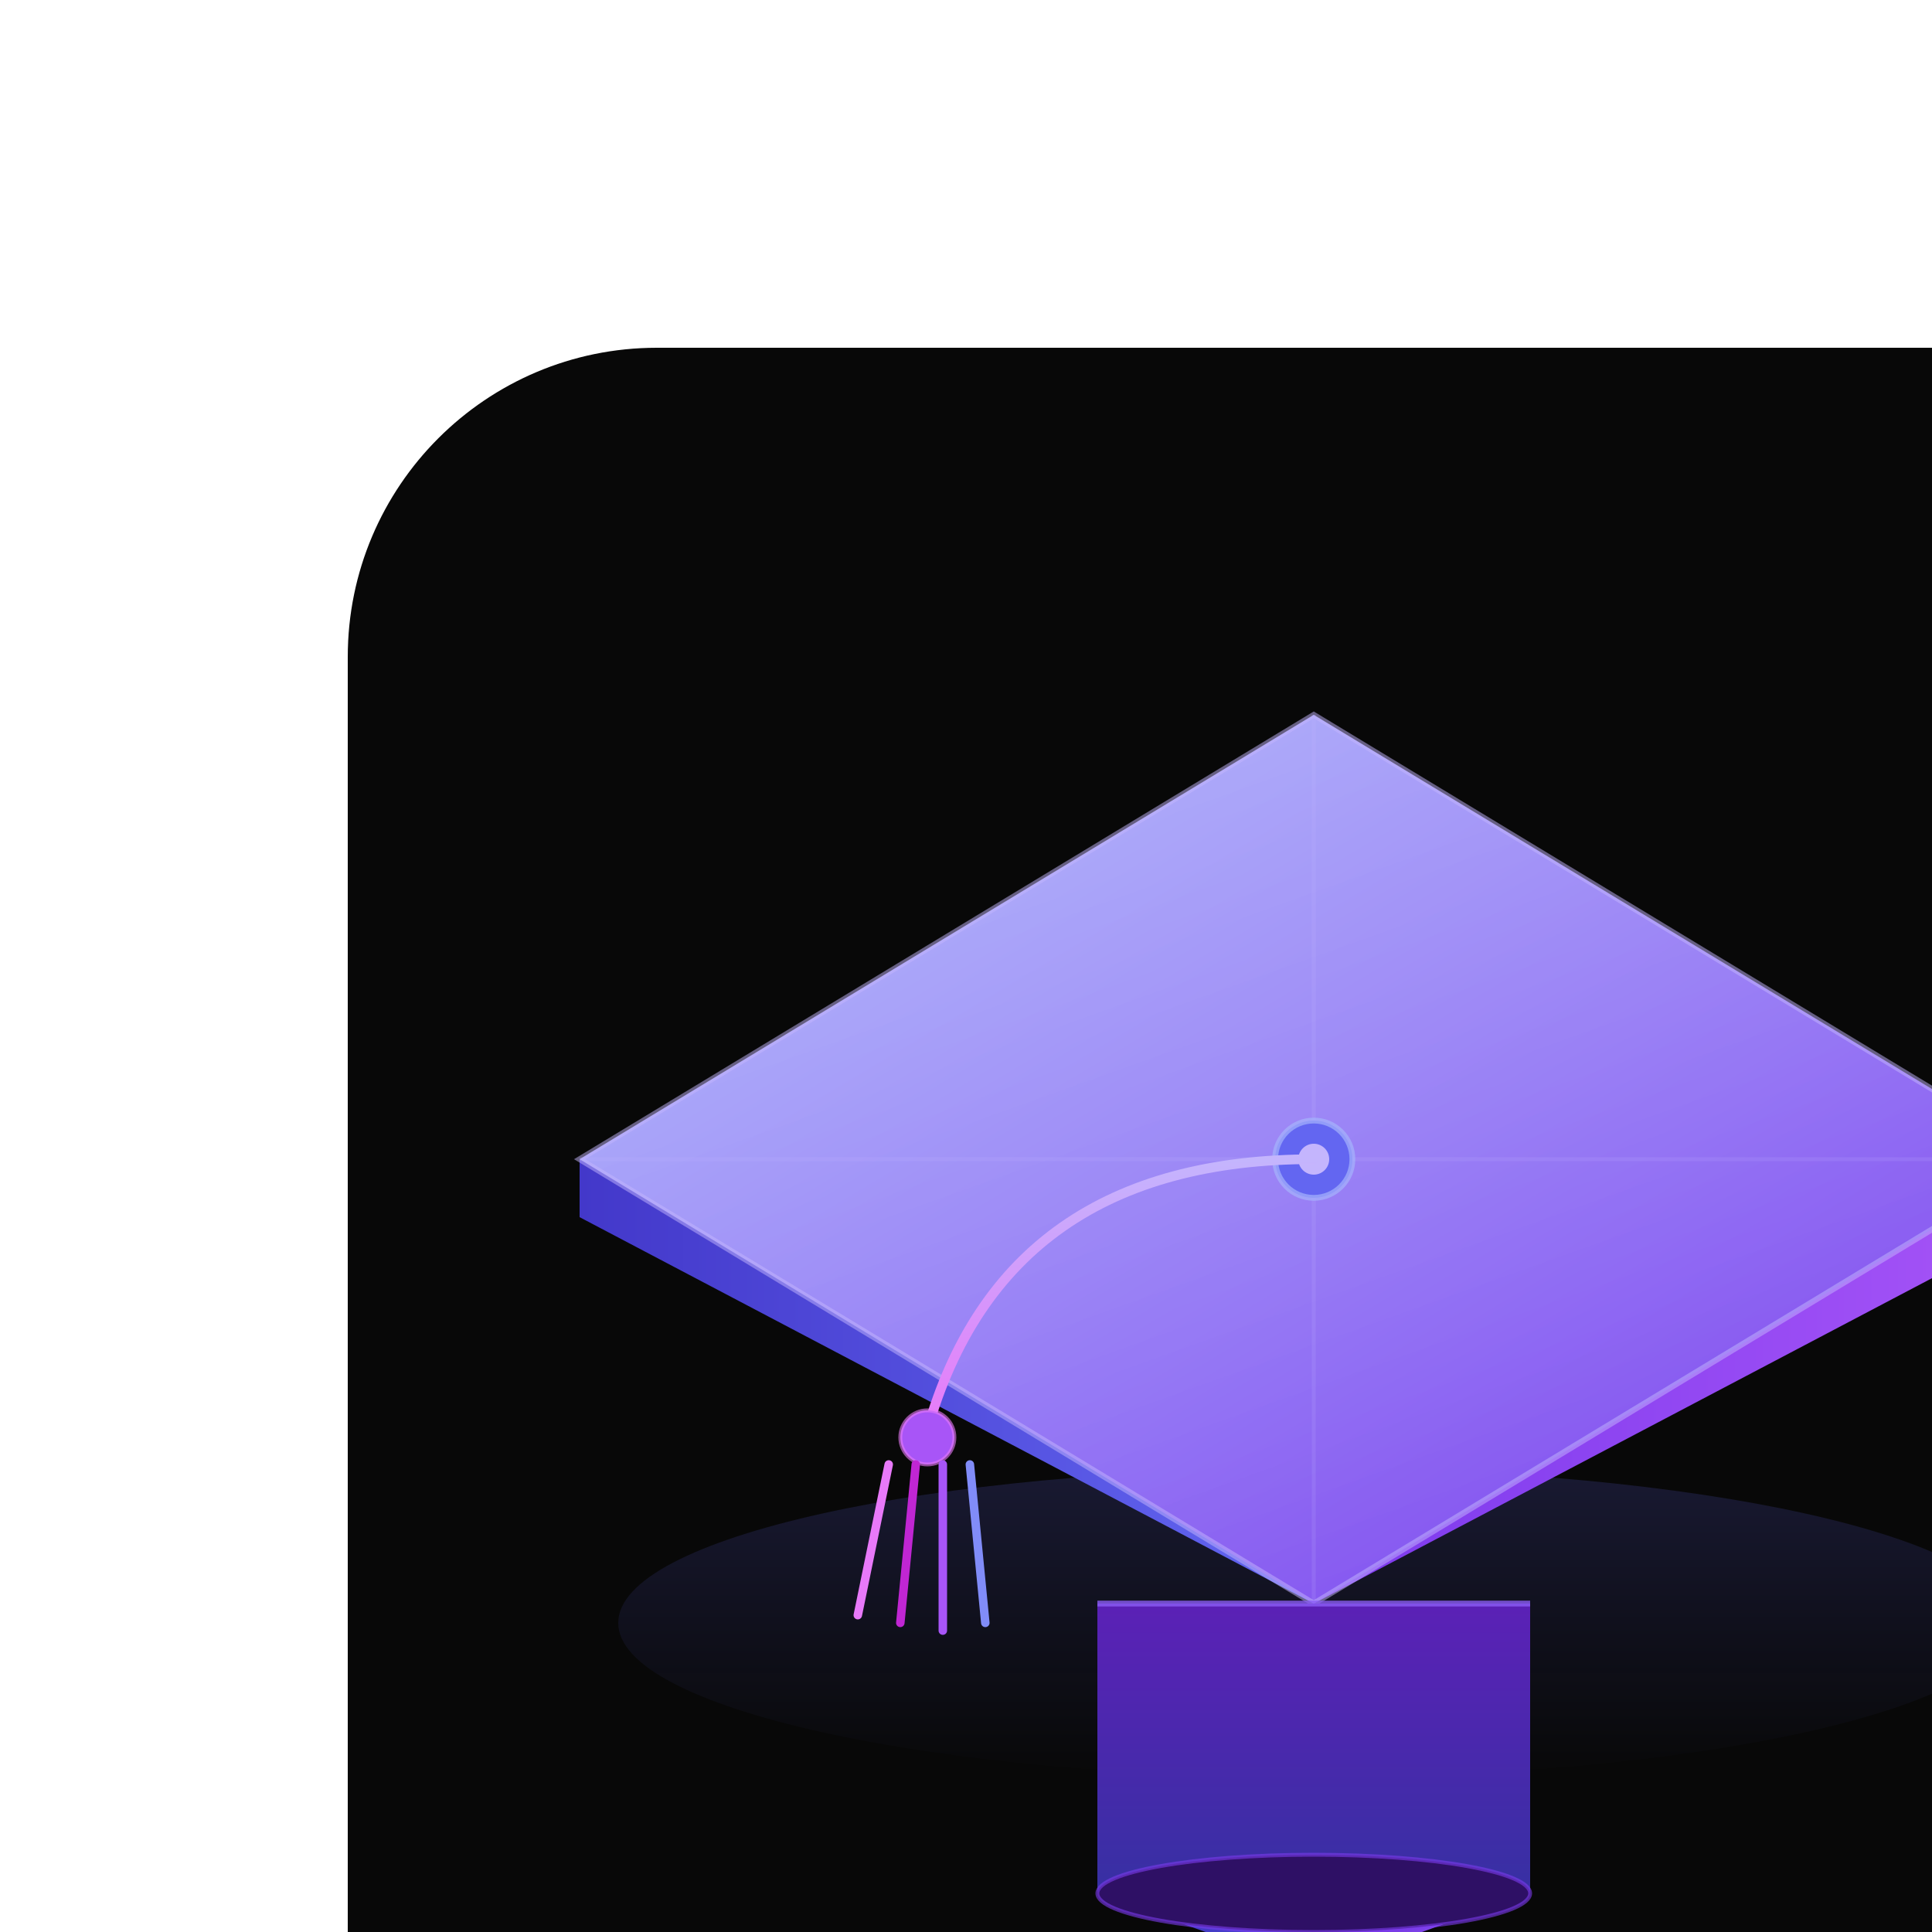
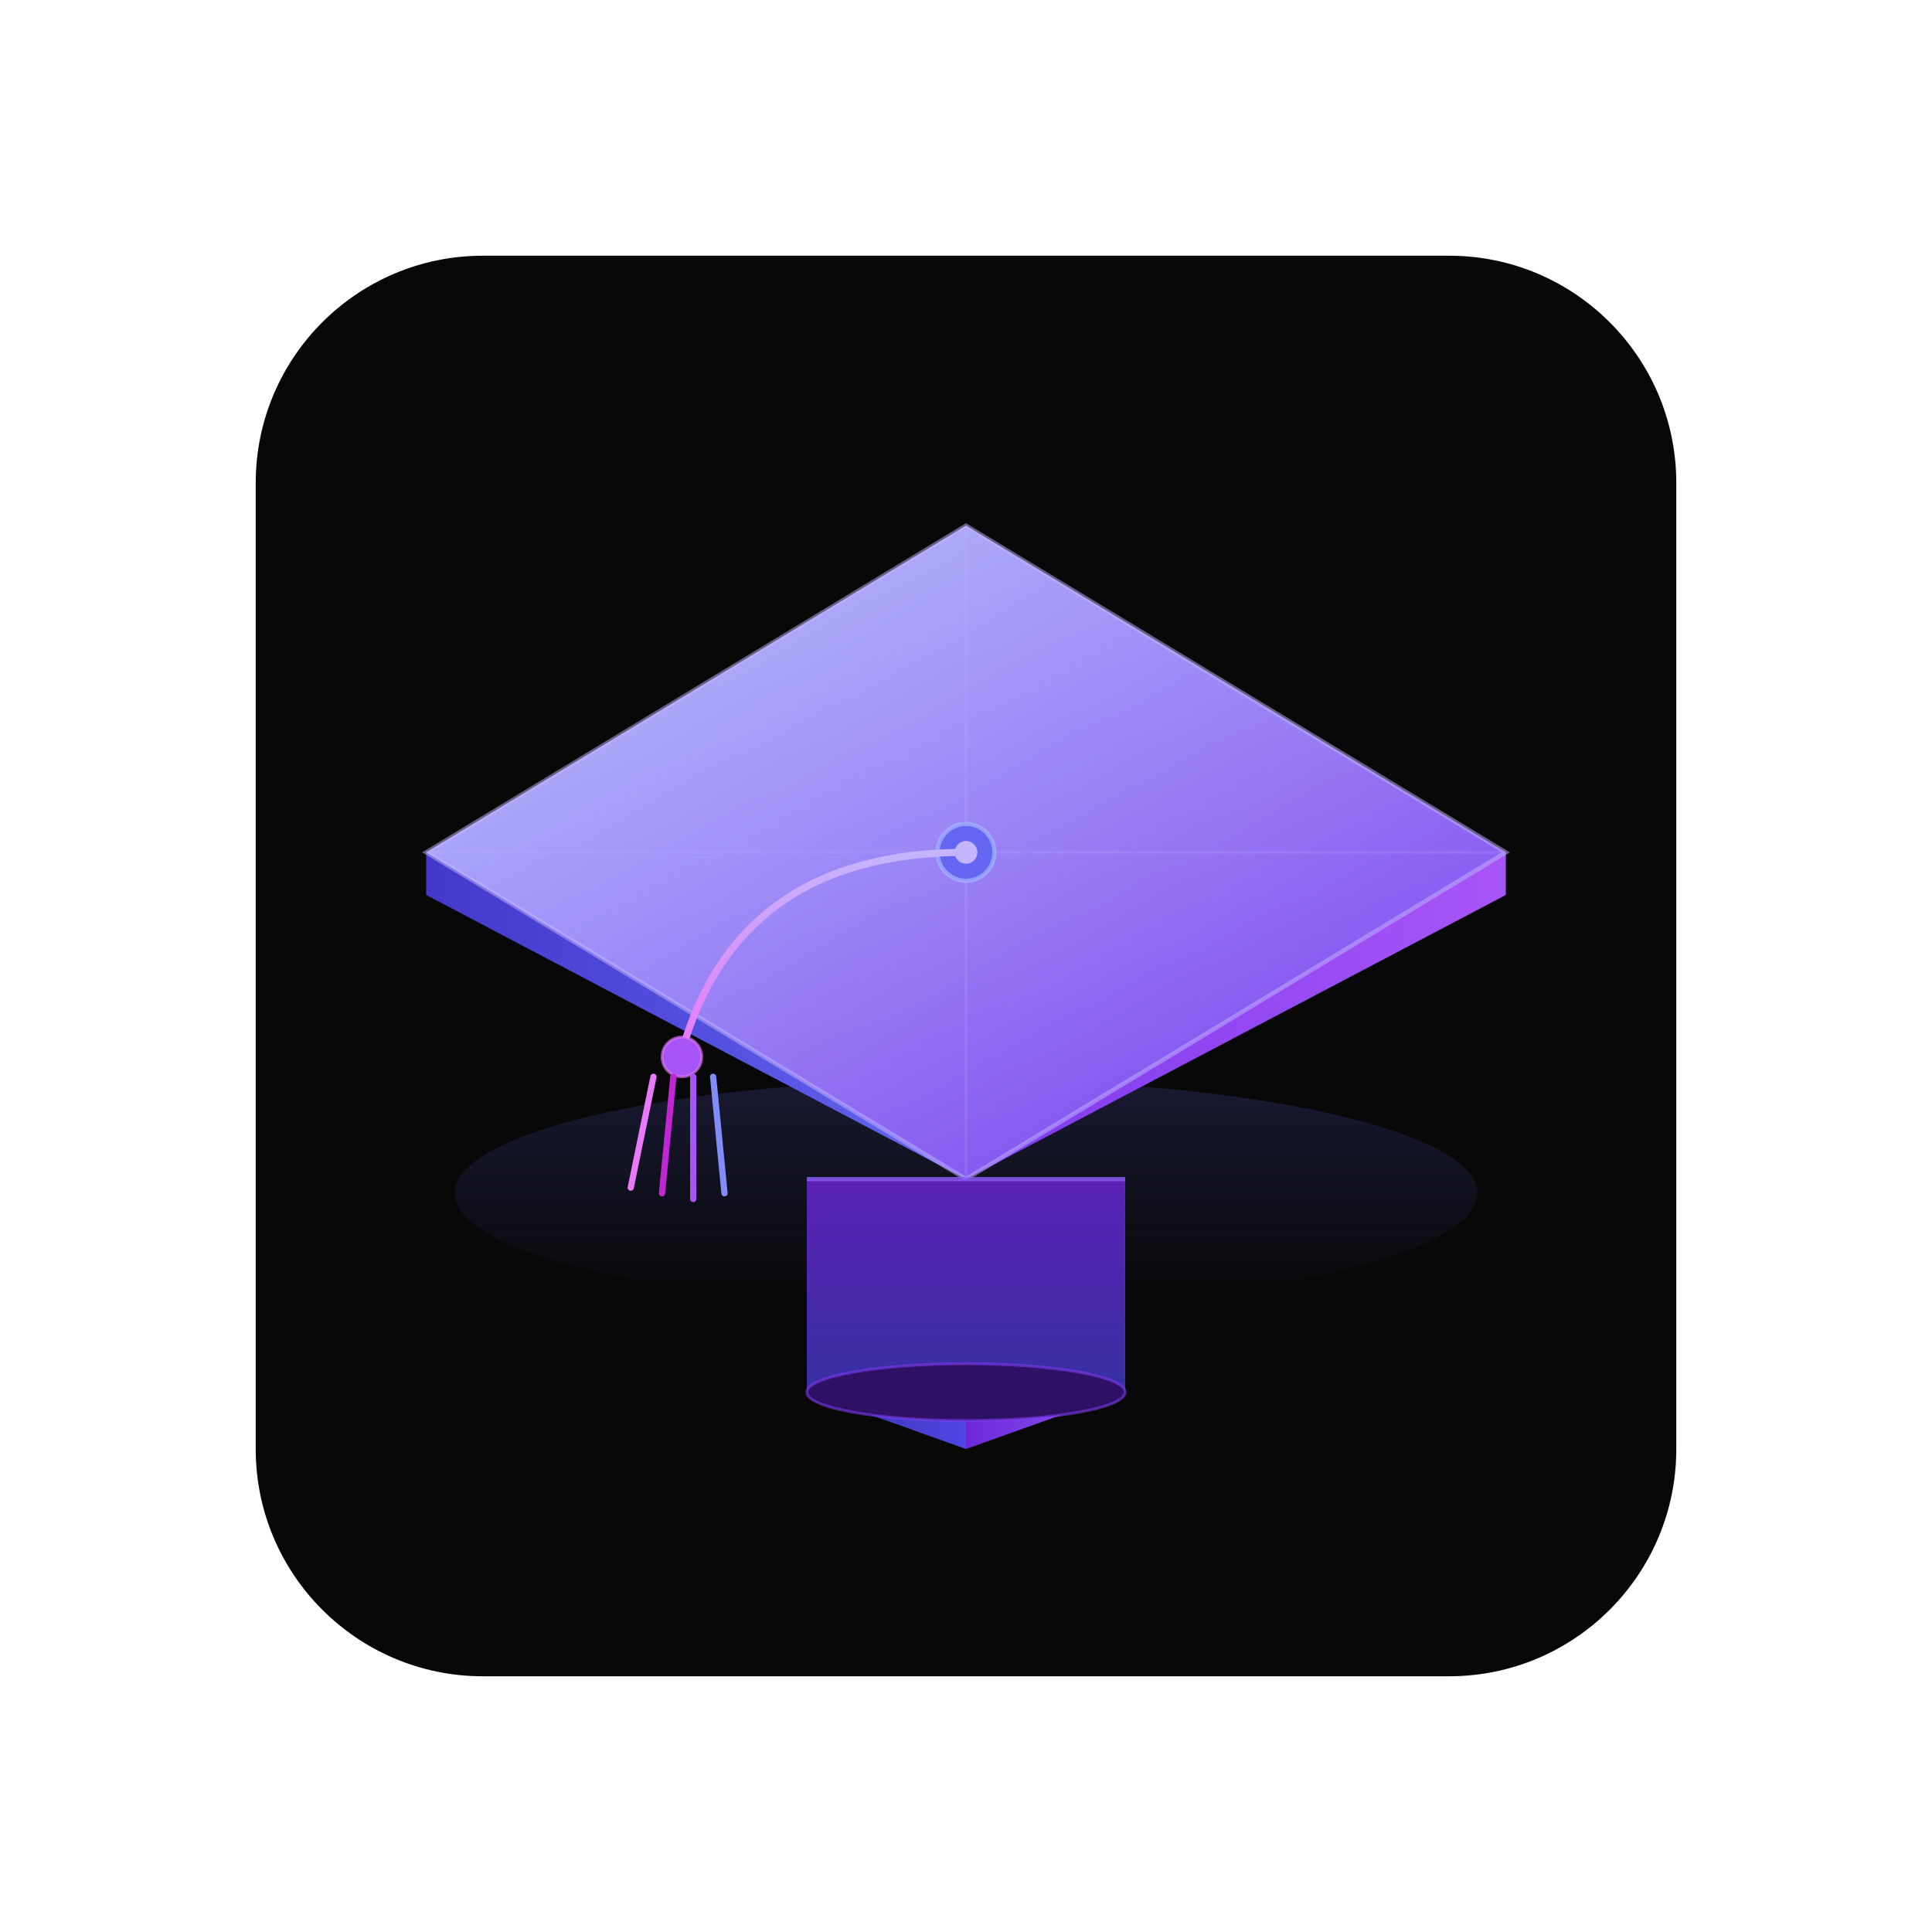
- <svg xmlns="http://www.w3.org/2000/svg" width="100%" viewBox="0 0 500 500" role="img">
+ <svg xmlns="http://www.w3.org/2000/svg" width="100%" viewBox="0 0 680 680" role="img">
  <defs>
    <linearGradient id="topFace" x1="0%" y1="0%" x2="100%" y2="100%">
      <stop offset="0%" stop-color="#a5b4fc" />
      <stop offset="100%" stop-color="#7c3aed" />
    </linearGradient>
    <linearGradient id="leftFace" x1="0%" y1="0%" x2="100%" y2="0%">
      <stop offset="0%" stop-color="#4338ca" />
      <stop offset="100%" stop-color="#6366f1" />
    </linearGradient>
    <linearGradient id="rightFace" x1="0%" y1="0%" x2="100%" y2="0%">
      <stop offset="0%" stop-color="#7c3aed" />
      <stop offset="100%" stop-color="#a855f7" />
    </linearGradient>
    <linearGradient id="bodyLeft" x1="0%" y1="0%" x2="100%" y2="0%">
      <stop offset="0%" stop-color="#3730a3" />
      <stop offset="100%" stop-color="#4f46e5" />
    </linearGradient>
    <linearGradient id="bodyRight" x1="0%" y1="0%" x2="100%" y2="0%">
      <stop offset="0%" stop-color="#6d28d9" />
      <stop offset="100%" stop-color="#8b5cf6" />
    </linearGradient>
    <linearGradient id="bodyFront" x1="0%" y1="0%" x2="0%" y2="100%">
      <stop offset="0%" stop-color="#5b21b6" />
      <stop offset="100%" stop-color="#3730a3" />
    </linearGradient>
    <linearGradient id="shine" x1="0%" y1="0%" x2="60%" y2="100%">
      <stop offset="0%" stop-color="#fff" stop-opacity="0.22" />
      <stop offset="100%" stop-color="#fff" stop-opacity="0" />
    </linearGradient>
    <linearGradient id="tasselStr" x1="0%" y1="0%" x2="0%" y2="100%">
      <stop offset="0%" stop-color="#c4b5fd" />
      <stop offset="100%" stop-color="#e879f9" />
    </linearGradient>
    <linearGradient id="glow" x1="0%" y1="0%" x2="0%" y2="100%">
      <stop offset="0%" stop-color="#6366f1" stop-opacity="0.18" />
      <stop offset="100%" stop-color="#6366f1" stop-opacity="0" />
    </linearGradient>
  </defs>
  <rect x="90" y="90" width="500" height="500" rx="80" fill="#080808" />
  <ellipse cx="340" cy="420" rx="180" ry="40" fill="url(#glow)" />
  <polygon points="150,300  340,400  340,415  150,315" fill="url(#leftFace)" />
  <polygon points="530,300  340,400  340,415  530,315" fill="url(#rightFace)" />
  <polygon points="340,185  530,300  340,415  150,300" fill="url(#topFace)" />
  <polygon points="340,185  530,300  340,415  150,300" fill="url(#shine)" />
  <polygon points="340,185  530,300  340,415  150,300" fill="none" stroke="#c4b5fd" stroke-width="1.5" opacity="0.5" />
  <line x1="340" y1="185" x2="340" y2="415" stroke="#c4b5fd" stroke-width="1" opacity="0.15" />
  <line x1="150" y1="300" x2="530" y2="300" stroke="#c4b5fd" stroke-width="1" opacity="0.15" />
  <polygon points="284,415  284,490  340,510  340,435" fill="url(#bodyLeft)" />
  <polygon points="396,415  396,490  340,510  340,435" fill="url(#bodyRight)" />
  <polygon points="284,415  396,415  396,490  284,490" fill="url(#bodyFront)" />
  <line x1="284" y1="415" x2="396" y2="415" stroke="#8b5cf6" stroke-width="1.5" opacity="0.8" />
  <ellipse cx="340" cy="490" rx="56" ry="10" fill="#2e1065" />
  <ellipse cx="340" cy="490" rx="56" ry="10" fill="none" stroke="#7c3aed" stroke-width="1" opacity="0.6" />
  <circle cx="340" cy="300" r="10" fill="#6366f1" />
  <circle cx="340" cy="300" r="10" fill="none" stroke="#a5b4fc" stroke-width="1.5" opacity="0.7" />
  <circle cx="340" cy="300" r="4" fill="#c4b5fd" />
  <path d="M340,300 Q260,300 240,370" fill="none" stroke="url(#tasselStr)" stroke-width="2.5" stroke-linecap="round" />
  <circle cx="240" cy="372" r="7" fill="#a855f7" />
  <circle cx="240" cy="372" r="7" fill="none" stroke="#e879f9" stroke-width="1" opacity="0.6" />
  <line x1="230" y1="379" x2="222" y2="418" stroke="#e879f9" stroke-width="2.2" stroke-linecap="round" />
  <line x1="237" y1="379" x2="233" y2="420" stroke="#c026d3" stroke-width="2.2" stroke-linecap="round" />
  <line x1="244" y1="379" x2="244" y2="422" stroke="#a855f7" stroke-width="2.2" stroke-linecap="round" />
  <line x1="251" y1="379" x2="255" y2="420" stroke="#818cf8" stroke-width="2.2" stroke-linecap="round" />
</svg>
